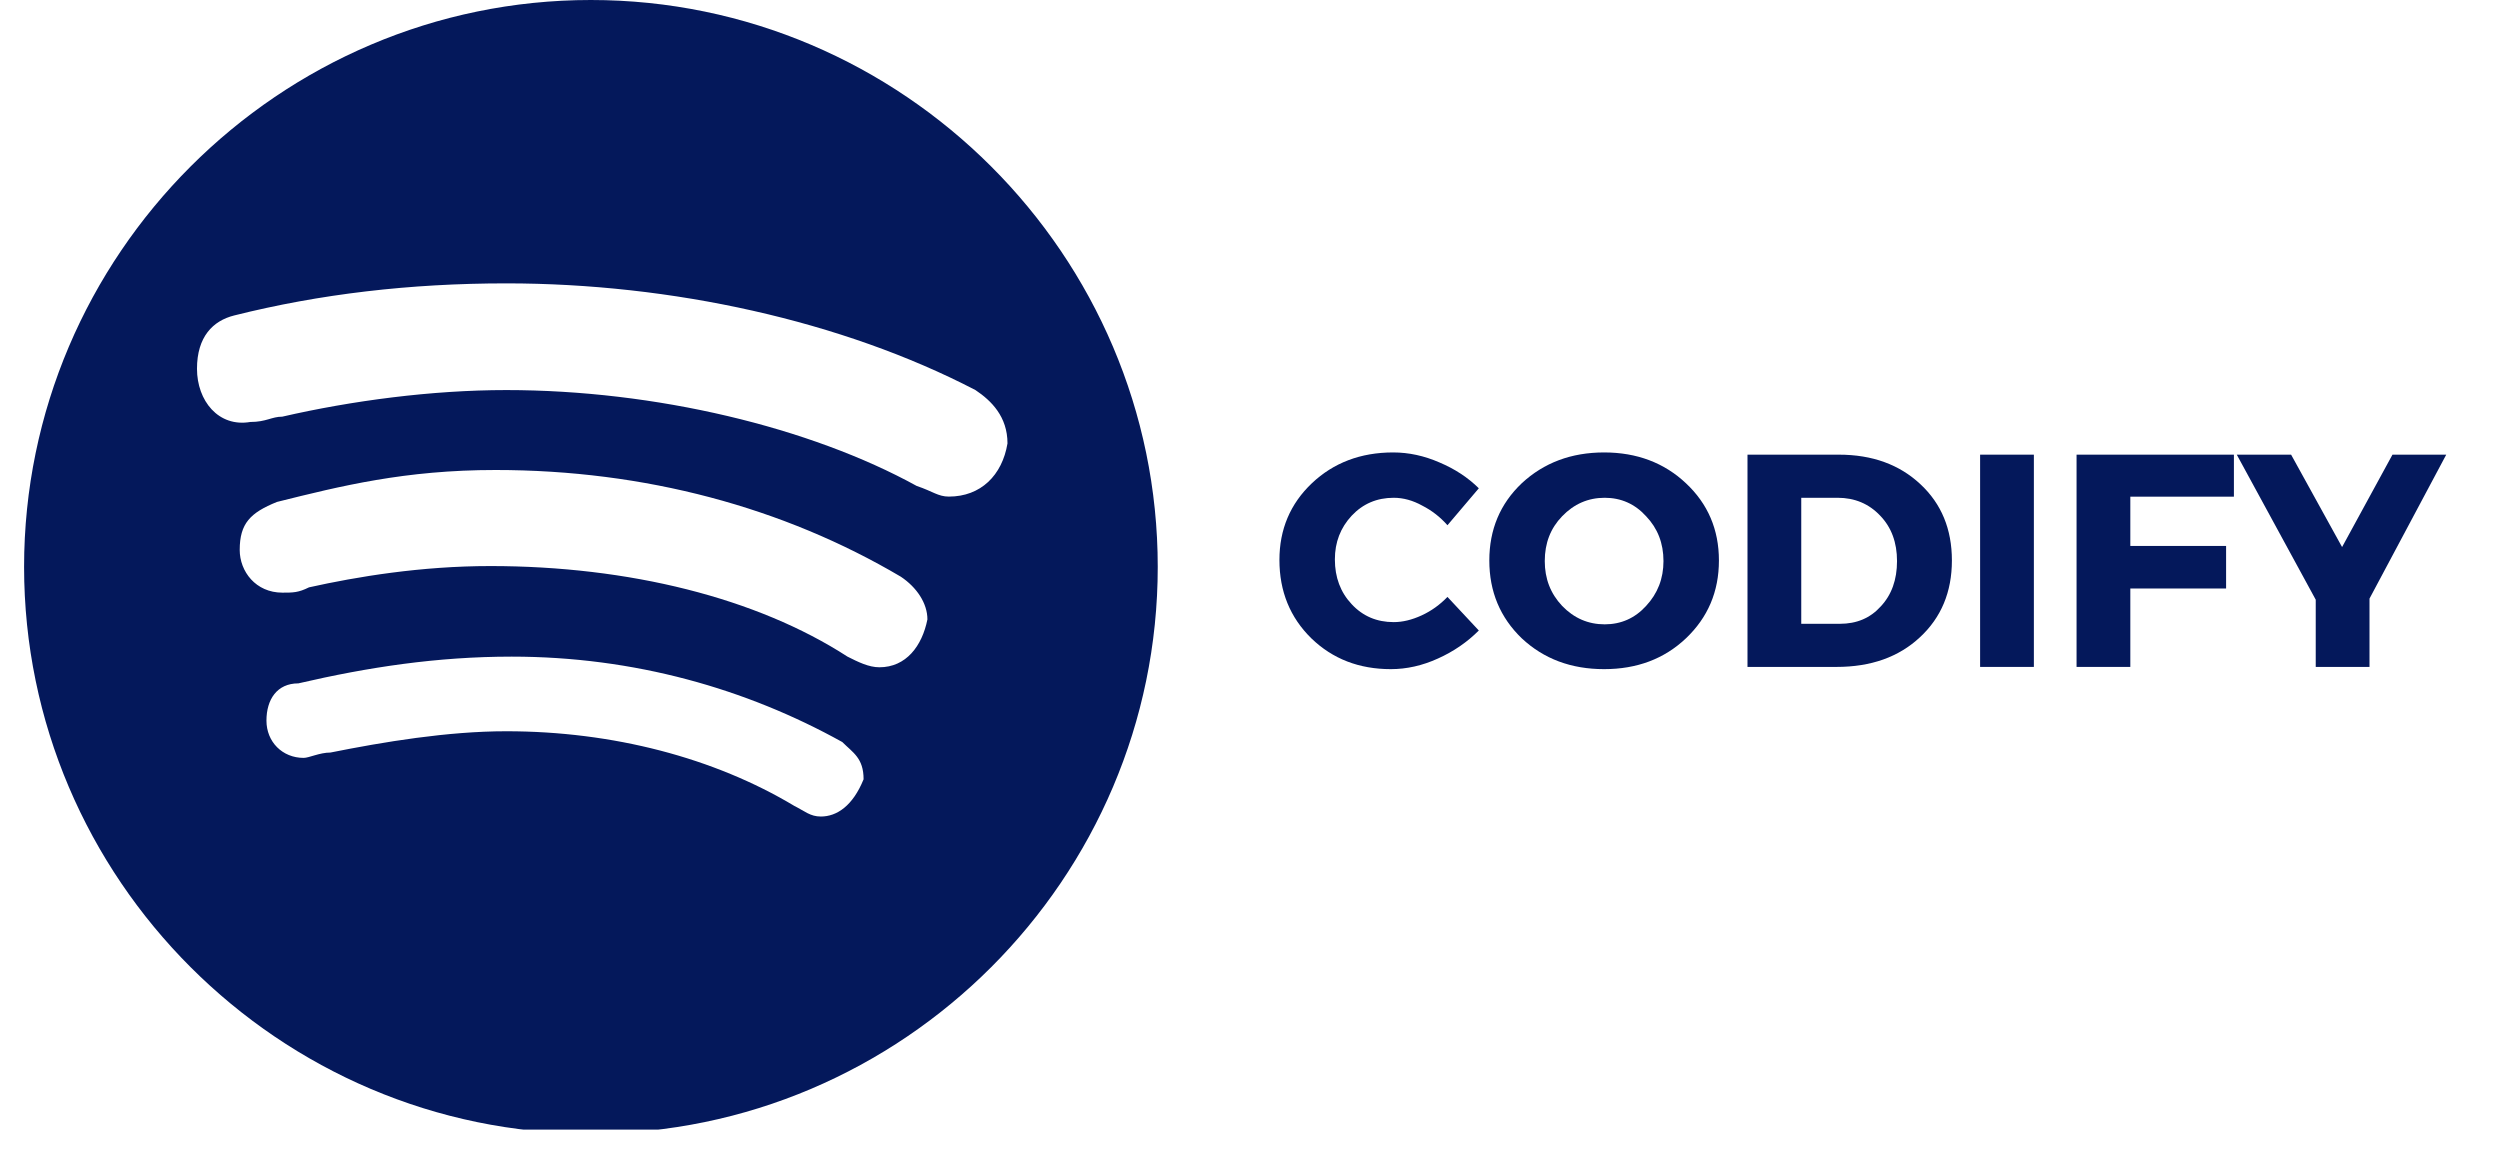
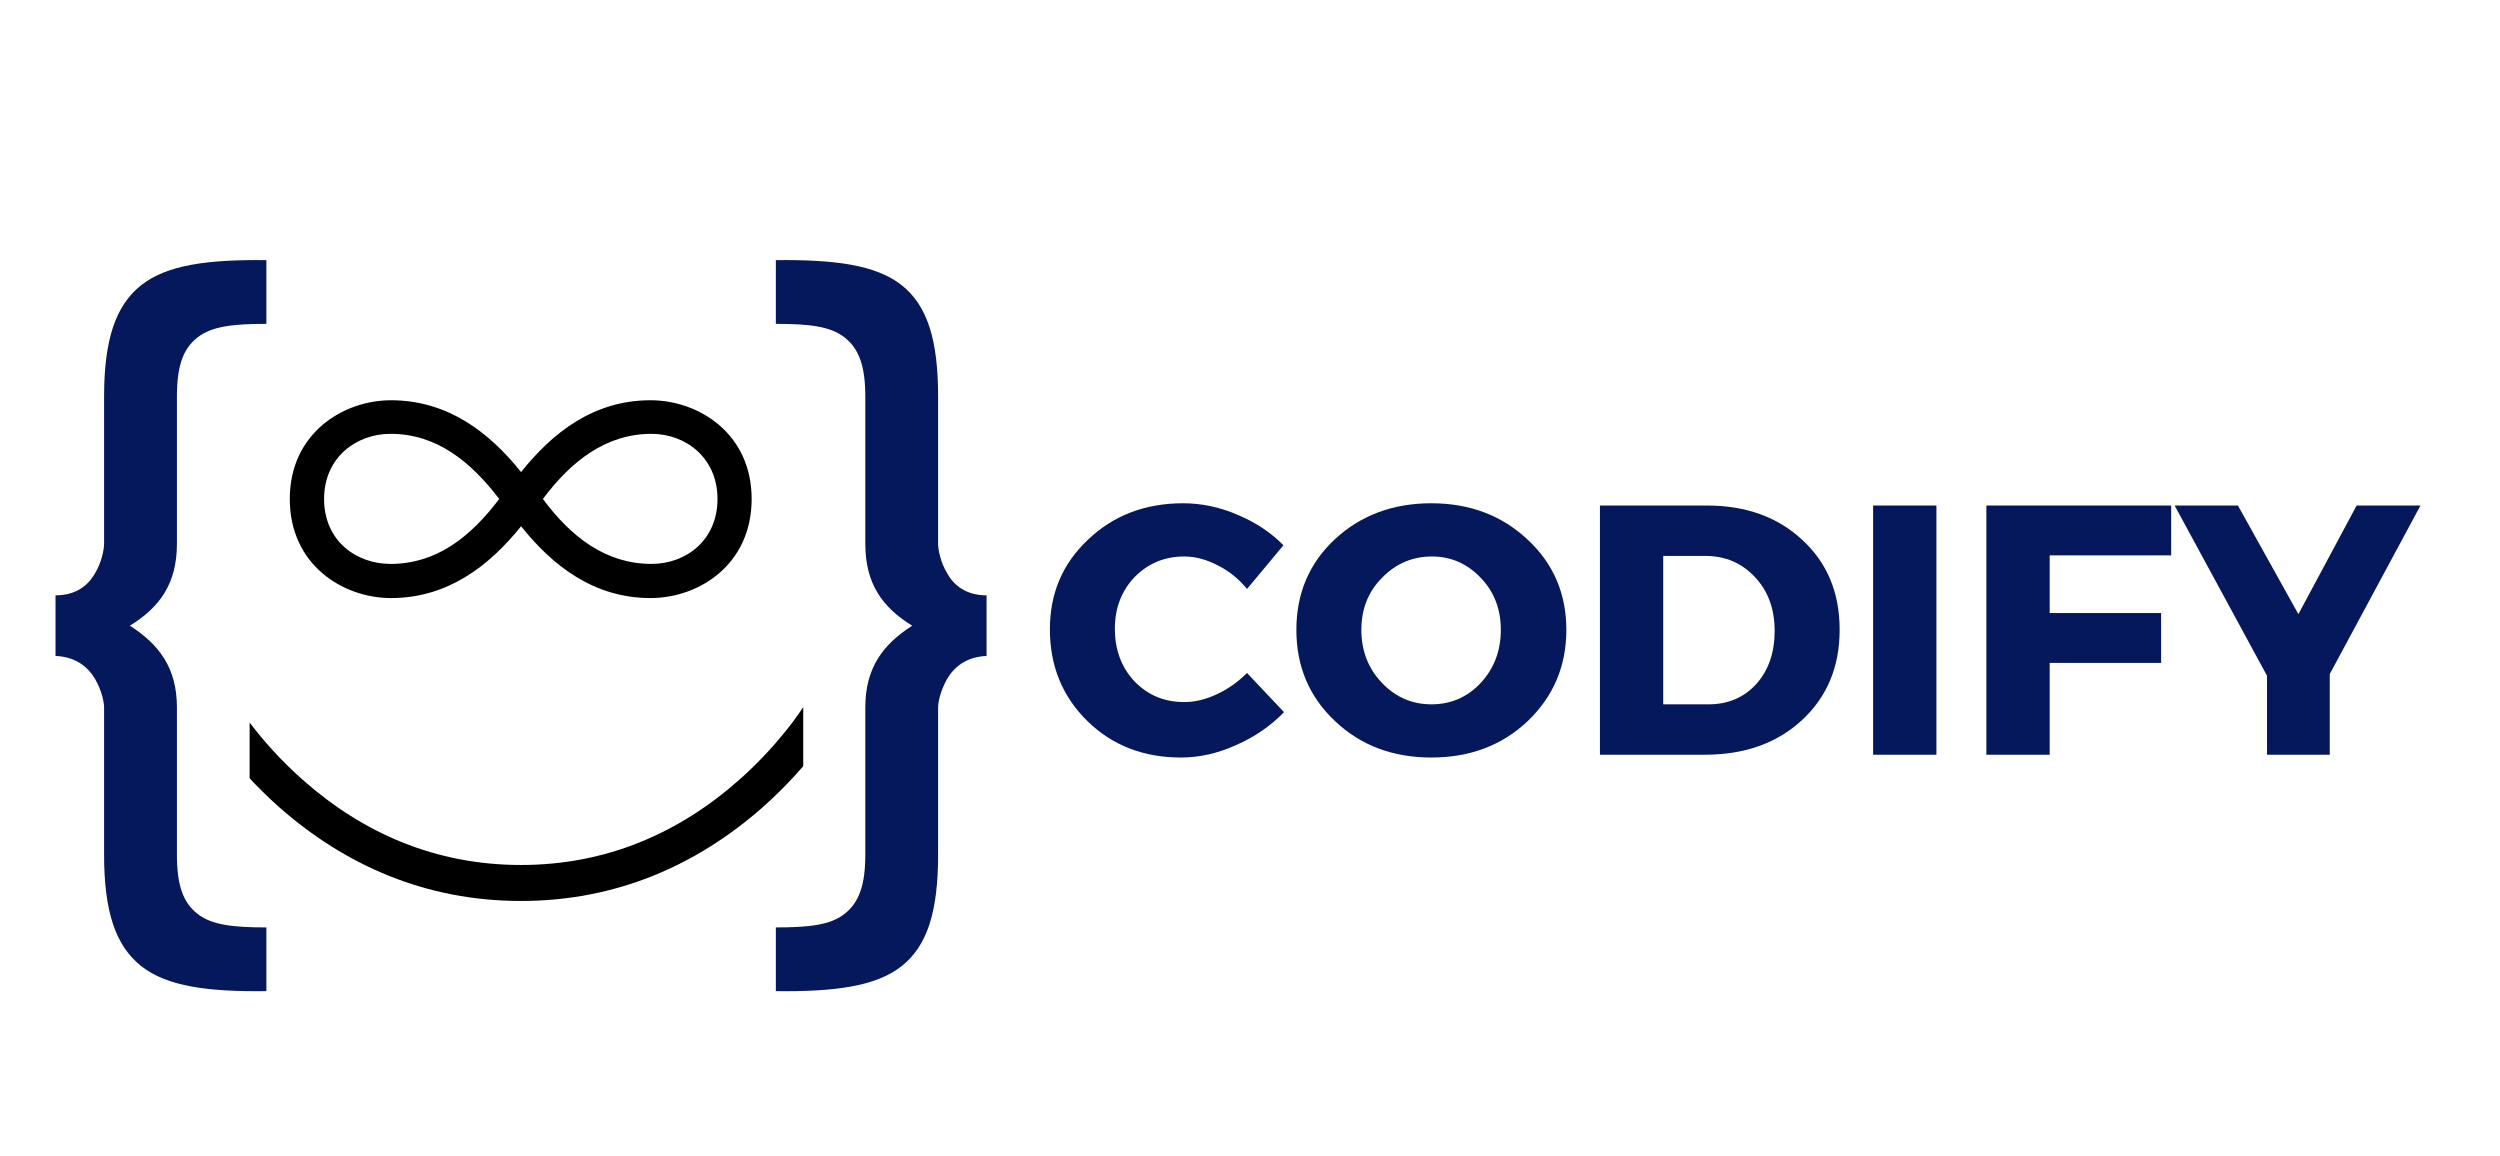
<svg xmlns="http://www.w3.org/2000/svg" xmlns:xlink="http://www.w3.org/1999/xlink" width="69.75pt" height="32.25pt" viewBox="0 0 69.75 32.25" version="1.2">
  <defs>
    <g>
      <symbol overflow="visible" id="glyph0-0">
-         <path style="stroke:none;" d="M 0 0 L 0 -5.922 L 4.234 -5.922 L 4.234 0 Z M 2.125 -3.344 L 3.562 -5.5 L 0.672 -5.5 Z M 2.375 -2.969 L 3.812 -0.797 L 3.812 -5.125 Z M 0.672 -0.422 L 3.562 -0.422 L 2.125 -2.578 Z M 0.422 -5.125 L 0.422 -0.797 L 1.859 -2.969 Z M 0.422 -5.125 " />
+         <path style="stroke:none;" d="M 0 0 L 0 -6.953 L 4.969 -6.953 L 4.969 0 Z M 2.484 -3.922 L 4.172 -6.453 L 0.797 -6.453 Z M 2.781 -3.484 L 4.469 -0.938 L 4.469 -6.016 Z M 0.797 -0.5 L 4.172 -0.5 L 2.484 -3.031 Z M 0.5 -6.016 L 0.5 -0.938 L 2.188 -3.484 Z M 0.5 -6.016 " />
      </symbol>
      <symbol overflow="visible" id="glyph0-1">
-         <path style="stroke:none;" d="M 3.375 -5.984 C 3.812 -5.984 4.242 -5.891 4.672 -5.703 C 5.098 -5.523 5.461 -5.285 5.766 -4.984 L 4.891 -3.953 C 4.691 -4.18 4.457 -4.363 4.188 -4.5 C 3.926 -4.645 3.66 -4.719 3.391 -4.719 C 2.922 -4.719 2.531 -4.551 2.219 -4.219 C 1.906 -3.883 1.75 -3.477 1.75 -3 C 1.75 -2.5 1.906 -2.082 2.219 -1.75 C 2.531 -1.414 2.922 -1.25 3.391 -1.25 C 3.641 -1.25 3.898 -1.312 4.172 -1.438 C 4.441 -1.562 4.68 -1.734 4.891 -1.953 L 5.766 -1.016 C 5.441 -0.691 5.062 -0.43 4.625 -0.234 C 4.188 -0.035 3.75 0.062 3.312 0.062 C 2.426 0.062 1.688 -0.223 1.094 -0.797 C 0.5 -1.379 0.203 -2.109 0.203 -2.984 C 0.203 -3.836 0.504 -4.551 1.109 -5.125 C 1.711 -5.695 2.469 -5.984 3.375 -5.984 Z M 3.375 -5.984 " />
+         <path style="stroke:none;" d="M 3.953 -7.016 C 4.473 -7.016 4.984 -6.906 5.484 -6.688 C 5.984 -6.477 6.406 -6.195 6.75 -5.844 L 5.734 -4.625 C 5.504 -4.906 5.234 -5.125 4.922 -5.281 C 4.609 -5.445 4.297 -5.531 3.984 -5.531 C 3.43 -5.531 2.969 -5.336 2.594 -4.953 C 2.227 -4.566 2.047 -4.086 2.047 -3.516 C 2.047 -2.93 2.227 -2.441 2.594 -2.047 C 2.969 -1.66 3.43 -1.469 3.984 -1.469 C 4.273 -1.469 4.578 -1.539 4.891 -1.688 C 5.203 -1.832 5.484 -2.031 5.734 -2.281 L 6.766 -1.188 C 6.391 -0.801 5.941 -0.492 5.422 -0.266 C 4.91 -0.035 4.398 0.078 3.891 0.078 C 2.848 0.078 1.977 -0.258 1.281 -0.938 C 0.582 -1.625 0.234 -2.477 0.234 -3.5 C 0.234 -4.5 0.586 -5.332 1.297 -6 C 2.004 -6.676 2.891 -7.016 3.953 -7.016 Z M 3.953 -7.016 " />
      </symbol>
      <symbol overflow="visible" id="glyph0-2">
-         <path style="stroke:none;" d="M 3.406 -5.984 C 4.32 -5.984 5.082 -5.695 5.688 -5.125 C 6.301 -4.551 6.609 -3.832 6.609 -2.969 C 6.609 -2.102 6.301 -1.379 5.688 -0.797 C 5.082 -0.223 4.32 0.062 3.406 0.062 C 2.488 0.062 1.723 -0.223 1.109 -0.797 C 0.504 -1.379 0.203 -2.102 0.203 -2.969 C 0.203 -3.832 0.504 -4.551 1.109 -5.125 C 1.723 -5.695 2.488 -5.984 3.406 -5.984 Z M 3.422 -4.719 C 2.961 -4.719 2.566 -4.547 2.234 -4.203 C 1.91 -3.867 1.75 -3.453 1.75 -2.953 C 1.75 -2.461 1.91 -2.047 2.234 -1.703 C 2.566 -1.359 2.961 -1.188 3.422 -1.188 C 3.879 -1.188 4.266 -1.359 4.578 -1.703 C 4.898 -2.047 5.062 -2.461 5.062 -2.953 C 5.062 -3.453 4.898 -3.867 4.578 -4.203 C 4.266 -4.547 3.879 -4.719 3.422 -4.719 Z M 3.422 -4.719 " />
+         <path style="stroke:none;" d="M 4 -7.016 C 5.07 -7.016 5.969 -6.676 6.688 -6 C 7.406 -5.332 7.766 -4.492 7.766 -3.484 C 7.766 -2.473 7.406 -1.625 6.688 -0.938 C 5.969 -0.258 5.07 0.078 4 0.078 C 2.926 0.078 2.031 -0.258 1.312 -0.938 C 0.594 -1.613 0.234 -2.461 0.234 -3.484 C 0.234 -4.504 0.594 -5.348 1.312 -6.016 C 2.031 -6.68 2.926 -7.016 4 -7.016 Z M 4.016 -5.531 C 3.473 -5.531 3.008 -5.332 2.625 -4.938 C 2.238 -4.551 2.047 -4.066 2.047 -3.484 C 2.047 -2.898 2.238 -2.406 2.625 -2 C 3.008 -1.602 3.469 -1.406 4 -1.406 C 4.539 -1.406 5 -1.602 5.375 -2 C 5.75 -2.406 5.938 -2.898 5.938 -3.484 C 5.938 -4.066 5.75 -4.551 5.375 -4.938 C 5 -5.332 4.547 -5.531 4.016 -5.531 Z M 4.016 -5.531 " />
      </symbol>
      <symbol overflow="visible" id="glyph0-3">
-         <path style="stroke:none;" d="M 0.594 -5.922 L 3.141 -5.922 C 4.078 -5.922 4.836 -5.645 5.422 -5.094 C 6.004 -4.551 6.297 -3.844 6.297 -2.969 C 6.297 -2.094 6 -1.379 5.406 -0.828 C 4.812 -0.273 4.035 0 3.078 0 L 0.594 0 Z M 2.094 -4.719 L 2.094 -1.203 L 3.172 -1.203 C 3.641 -1.203 4.02 -1.363 4.312 -1.688 C 4.613 -2.008 4.766 -2.43 4.766 -2.953 C 4.766 -3.473 4.609 -3.895 4.297 -4.219 C 3.984 -4.551 3.586 -4.719 3.109 -4.719 Z M 2.094 -4.719 " />
+         <path style="stroke:none;" d="M 0.703 -6.953 L 3.688 -6.953 C 4.781 -6.953 5.672 -6.629 6.359 -5.984 C 7.047 -5.348 7.391 -4.516 7.391 -3.484 C 7.391 -2.453 7.039 -1.613 6.344 -0.969 C 5.645 -0.32 4.738 0 3.625 0 L 0.703 0 Z M 2.469 -5.547 L 2.469 -1.406 L 3.734 -1.406 C 4.273 -1.406 4.719 -1.594 5.062 -1.969 C 5.406 -2.352 5.578 -2.848 5.578 -3.453 C 5.578 -4.066 5.395 -4.566 5.031 -4.953 C 4.664 -5.348 4.203 -5.547 3.641 -5.547 Z M 2.469 -5.547 " />
      </symbol>
      <symbol overflow="visible" id="glyph0-4">
-         <path style="stroke:none;" d="M 2.094 0 L 0.594 0 L 0.594 -5.922 L 2.094 -5.922 Z M 2.094 0 " />
+         <path style="stroke:none;" d="M 2.469 0 L 0.703 0 L 0.703 -6.953 L 2.469 -6.953 Z M 2.469 0 " />
      </symbol>
      <symbol overflow="visible" id="glyph0-5">
-         <path style="stroke:none;" d="M 4.984 -4.75 L 2.094 -4.75 L 2.094 -3.375 L 4.766 -3.375 L 4.766 -2.188 L 2.094 -2.188 L 2.094 0 L 0.594 0 L 0.594 -5.922 L 4.984 -5.922 Z M 4.984 -4.75 " />
+         <path style="stroke:none;" d="M 5.859 -5.562 L 2.469 -5.562 L 2.469 -3.953 L 5.578 -3.953 L 5.578 -2.562 L 2.469 -2.562 L 2.469 0 L 0.703 0 L 0.703 -6.953 L 5.859 -6.953 Z M 5.859 -5.562 " />
      </symbol>
      <symbol overflow="visible" id="glyph0-6">
-         <path style="stroke:none;" d="M 3.656 -1.906 L 3.656 0 L 2.156 0 L 2.156 -1.875 L -0.047 -5.922 L 1.469 -5.922 L 2.891 -3.344 L 4.297 -5.922 L 5.797 -5.922 Z M 3.656 -1.906 " />
+         <path style="stroke:none;" d="M 4.281 -2.25 L 4.281 0 L 2.531 0 L 2.531 -2.203 L -0.047 -6.953 L 1.719 -6.953 L 3.406 -3.922 L 5.031 -6.953 L 6.812 -6.953 Z M 4.281 -2.25 " />
+       </symbol>
+       <symbol overflow="visible" id="glyph1-0">
+         <path style="stroke:none;" d="M 6.516 -13.941 C 5.605 -13.941 4.992 -13.879 4.59 -13.559 C 4.188 -13.242 4.02 -12.758 4.02 -11.91 L 4.02 -7.805 C 4.02 -6.684 3.531 -6.027 2.707 -5.52 C 3.531 -4.992 4.02 -4.336 4.02 -3.238 L 4.02 0.867 C 4.02 1.715 4.188 2.199 4.59 2.516 C 4.992 2.836 5.605 2.898 6.516 2.898 L 6.516 4.676 C 4.887 4.695 3.746 4.547 3.023 3.977 C 2.305 3.406 1.988 2.453 1.988 0.867 L 1.988 -3.238 C 1.988 -3.387 1.926 -3.703 1.734 -4.039 C 1.543 -4.359 1.207 -4.652 0.633 -4.676 L 0.633 -6.367 C 1.207 -6.367 1.543 -6.645 1.734 -6.98 C 1.926 -7.297 1.988 -7.656 1.988 -7.805 L 1.988 -11.91 C 1.988 -13.496 2.305 -14.449 3.023 -15.02 C 3.746 -15.59 4.887 -15.738 6.516 -15.719 Z M 6.516 -13.941 " />
+       </symbol>
+       <symbol overflow="visible" id="glyph1-1">
+         <path style="stroke:none;" d="" />
+       </symbol>
+       <symbol overflow="visible" id="glyph1-2">
+         <path style="stroke:none;" d="M 5.121 -7.805 C 5.121 -7.656 5.184 -7.297 5.375 -6.98 C 5.562 -6.645 5.902 -6.367 6.473 -6.367 L 6.473 -4.676 C 5.902 -4.652 5.562 -4.359 5.375 -4.039 C 5.184 -3.703 5.121 -3.387 5.121 -3.238 L 5.121 0.867 C 5.121 2.453 4.824 3.406 4.105 3.977 C 3.387 4.547 2.223 4.695 0.594 4.676 L 0.594 2.898 C 1.504 2.898 2.117 2.836 2.516 2.516 C 2.918 2.199 3.09 1.715 3.09 0.867 L 3.09 -3.238 C 3.09 -4.336 3.574 -4.992 4.398 -5.52 C 3.574 -6.027 3.09 -6.684 3.09 -7.805 L 3.09 -11.91 C 3.09 -12.758 2.918 -13.242 2.516 -13.559 C 2.117 -13.879 1.504 -13.941 0.594 -13.941 L 0.594 -15.719 C 2.223 -15.738 3.387 -15.59 4.105 -15.02 C 4.824 -14.449 5.121 -13.496 5.121 -11.91 Z M 5.121 -7.805 " />
+       </symbol>
+       <symbol overflow="visible" id="glyph2-0">
+         <path style="stroke:none;" d="M 6.922 -5.953 C 6.047 -7.047 4.887 -7.957 3.293 -7.957 C 1.953 -7.957 0.469 -7.031 0.469 -5.203 C 0.469 -3.363 1.953 -2.438 3.293 -2.438 C 4.887 -2.438 6.047 -3.352 6.922 -4.441 C 7.793 -3.352 8.941 -2.438 10.535 -2.438 C 11.875 -2.438 13.355 -3.363 13.355 -5.203 C 13.355 -7.031 11.875 -7.957 10.535 -7.957 C 8.941 -7.957 7.793 -7.047 6.922 -5.953 Z M 1.426 -5.203 C 1.426 -6.352 2.312 -7.02 3.281 -7.02 C 4.555 -7.02 5.508 -6.258 6.312 -5.203 C 5.508 -4.137 4.555 -3.391 3.281 -3.391 C 2.312 -3.391 1.426 -4.043 1.426 -5.203 Z M 7.531 -5.203 C 8.32 -6.258 9.289 -7.02 10.562 -7.02 C 11.516 -7.02 12.402 -6.352 12.402 -5.203 C 12.402 -4.043 11.516 -3.391 10.562 -3.391 C 9.289 -3.391 8.32 -4.137 7.531 -5.203 Z M 7.531 -5.203 " />
      </symbol>
    </g>
    <clipPath id="clip1">
-       <path d="M 0.672 0 L 32.301 0 L 32.301 31.516 L 0.672 31.516 Z M 0.672 0 " />
-     </clipPath>
-     <clipPath id="clip2">
-       <path d="M 62 12 L 68.836 12 L 68.836 19 L 62 19 Z M 62 12 " />
+       <path d="M 6.965 18.688 L 22.41 18.688 L 22.41 25.309 L 6.965 25.309 Z M 6.965 18.688 " />
    </clipPath>
  </defs>
  <g id="surface1">
-     <g clip-path="url(#clip1)" clip-rule="nonzero">
-       <path style=" stroke:none;fill-rule:nonzero;fill:rgb(1.569%,9.409%,35.689%);fill-opacity:1;" d="M 16.484 0 C 7.789 0 0.672 7.117 0.672 15.816 C 0.672 24.512 7.789 31.629 16.484 31.629 C 25.184 31.629 32.301 24.512 32.301 15.816 C 32.301 7.117 25.184 0 16.484 0 Z M 22.902 22.781 C 22.605 22.781 22.457 22.633 22.16 22.484 C 19.926 21.145 17.102 20.402 14.125 20.402 C 12.488 20.402 10.703 20.699 9.219 20.996 C 8.918 20.996 8.621 21.145 8.473 21.145 C 7.879 21.145 7.434 20.699 7.434 20.105 C 7.434 19.512 7.73 19.066 8.324 19.066 C 10.258 18.617 12.191 18.32 14.277 18.32 C 17.695 18.32 20.82 19.215 23.5 20.703 C 23.797 21 24.094 21.148 24.094 21.742 C 23.793 22.484 23.348 22.781 22.902 22.781 Z M 24.535 18.617 C 24.238 18.617 23.941 18.469 23.645 18.32 C 21.117 16.684 17.547 15.793 13.68 15.793 C 11.742 15.793 9.957 16.09 8.621 16.387 C 8.324 16.535 8.176 16.535 7.879 16.535 C 7.133 16.535 6.688 15.941 6.688 15.344 C 6.688 14.602 6.984 14.305 7.727 14.004 C 9.512 13.559 11.297 13.113 13.828 13.113 C 17.992 13.113 21.859 14.156 25.133 16.09 C 25.578 16.387 25.875 16.832 25.875 17.281 C 25.727 18.023 25.281 18.617 24.535 18.617 Z M 26.473 13.855 C 26.172 13.855 26.023 13.707 25.578 13.559 C 22.605 11.922 18.289 10.883 14.125 10.883 C 12.043 10.883 9.809 11.18 7.875 11.625 C 7.578 11.625 7.43 11.773 6.984 11.773 C 6.094 11.926 5.496 11.18 5.496 10.289 C 5.496 9.395 5.941 8.949 6.535 8.801 C 8.918 8.203 11.445 7.906 14.125 7.906 C 18.734 7.906 23.496 8.949 27.215 10.883 C 27.66 11.18 28.109 11.625 28.109 12.371 C 27.961 13.262 27.363 13.855 26.473 13.855 Z M 26.473 13.855 " />
+     <g style="fill:rgb(1.569%,9.409%,35.689%);fill-opacity:1;">
+       <use xlink:href="#glyph0-1" x="29.058" y="21.057" />
    </g>
    <g style="fill:rgb(1.569%,9.409%,35.689%);fill-opacity:1;">
-       <use xlink:href="#glyph0-1" x="35.493" y="18.607" />
+       <use xlink:href="#glyph0-2" x="35.935" y="21.057" />
    </g>
    <g style="fill:rgb(1.569%,9.409%,35.689%);fill-opacity:1;">
-       <use xlink:href="#glyph0-2" x="41.349" y="18.607" />
+       <use xlink:href="#glyph0-3" x="43.935" y="21.057" />
    </g>
    <g style="fill:rgb(1.569%,9.409%,35.689%);fill-opacity:1;">
-       <use xlink:href="#glyph0-3" x="48.161" y="18.607" />
+       <use xlink:href="#glyph0-4" x="51.557" y="21.057" />
    </g>
    <g style="fill:rgb(1.569%,9.409%,35.689%);fill-opacity:1;">
-       <use xlink:href="#glyph0-4" x="54.651" y="18.607" />
+       <use xlink:href="#glyph0-5" x="54.717" y="21.057" />
    </g>
    <g style="fill:rgb(1.569%,9.409%,35.689%);fill-opacity:1;">
-       <use xlink:href="#glyph0-5" x="57.342" y="18.607" />
+       <use xlink:href="#glyph0-6" x="60.719" y="21.057" />
    </g>
-     <g clip-path="url(#clip2)" clip-rule="nonzero">
-       <g style="fill:rgb(1.569%,9.409%,35.689%);fill-opacity:1;">
-         <use xlink:href="#glyph0-6" x="62.453" y="18.607" />
-       </g>
+     <g style="fill:rgb(1.569%,9.409%,35.689%);fill-opacity:1;">
+       <use xlink:href="#glyph1-0" x="0.916" y="22.977" />
+     </g>
+     <g style="fill:rgb(1.569%,9.409%,35.689%);fill-opacity:1;">
+       <use xlink:href="#glyph1-1" x="8.023" y="22.977" />
+     </g>
+     <g style="fill:rgb(1.569%,9.409%,35.689%);fill-opacity:1;">
+       <use xlink:href="#glyph1-1" x="11.28" y="22.977" />
+     </g>
+     <g style="fill:rgb(1.569%,9.409%,35.689%);fill-opacity:1;">
+       <use xlink:href="#glyph1-1" x="14.538" y="22.977" />
+     </g>
+     <g style="fill:rgb(1.569%,9.409%,35.689%);fill-opacity:1;">
+       <use xlink:href="#glyph1-1" x="17.796" y="22.977" />
+     </g>
+     <g style="fill:rgb(1.569%,9.409%,35.689%);fill-opacity:1;">
+       <use xlink:href="#glyph1-2" x="21.052" y="22.977" />
+     </g>
+     <g style="fill:rgb(0%,0%,0%);fill-opacity:1;">
+       <use xlink:href="#glyph2-0" x="7.616" y="19.124" />
+     </g>
+     <g clip-path="url(#clip1)" clip-rule="nonzero">
+       <path style=" stroke:none;fill-rule:evenodd;fill:rgb(0%,0%,0%);fill-opacity:1;" d="M 14.535 29.16 C 6.758 29.16 0.461 22.859 0.461 15.086 C 0.461 7.309 6.758 1.012 14.535 1.012 C 22.309 1.012 28.609 7.309 28.609 15.086 C 28.609 22.859 22.309 29.16 14.535 29.16 Z M 14.535 28.156 C 21.754 28.156 27.605 22.305 27.605 15.086 C 27.605 7.863 21.754 2.016 14.535 2.016 C 7.312 2.016 1.465 7.863 1.465 15.086 C 1.465 22.305 7.312 28.156 14.535 28.156 Z M 9.508 10.562 C 9.508 10.285 9.734 10.059 10.012 10.059 C 10.289 10.059 10.512 10.285 10.512 10.562 L 10.512 14.582 C 10.512 14.859 10.289 15.086 10.012 15.086 C 9.734 15.086 9.508 14.859 9.508 14.582 Z M 18.555 10.562 C 18.555 10.285 18.781 10.059 19.059 10.059 C 19.336 10.059 19.562 10.285 19.562 10.562 L 19.562 14.582 C 19.562 14.859 19.336 15.086 19.059 15.086 C 18.781 15.086 18.555 14.859 18.555 14.582 Z M 6.109 20.691 C 5.832 20.32 5.648 20.027 5.551 19.852 C 5.414 19.609 5.504 19.305 5.75 19.168 C 5.988 19.035 6.293 19.121 6.43 19.367 C 6.508 19.504 6.672 19.762 6.918 20.098 C 7.336 20.656 7.844 21.223 8.434 21.746 C 10.117 23.242 12.148 24.133 14.535 24.133 C 16.922 24.133 18.953 23.242 20.637 21.746 C 21.227 21.223 21.734 20.656 22.152 20.098 C 22.398 19.762 22.562 19.504 22.641 19.367 C 22.777 19.121 23.078 19.035 23.32 19.168 C 23.566 19.305 23.656 19.609 23.52 19.852 C 23.422 20.027 23.238 20.32 22.961 20.691 C 22.5 21.312 21.949 21.922 21.305 22.5 C 19.445 24.145 17.191 25.137 14.535 25.137 C 11.879 25.137 9.625 24.145 7.766 22.5 C 7.121 21.922 6.57 21.312 6.109 20.691 Z M 6.109 20.691 " />
    </g>
  </g>
</svg>
